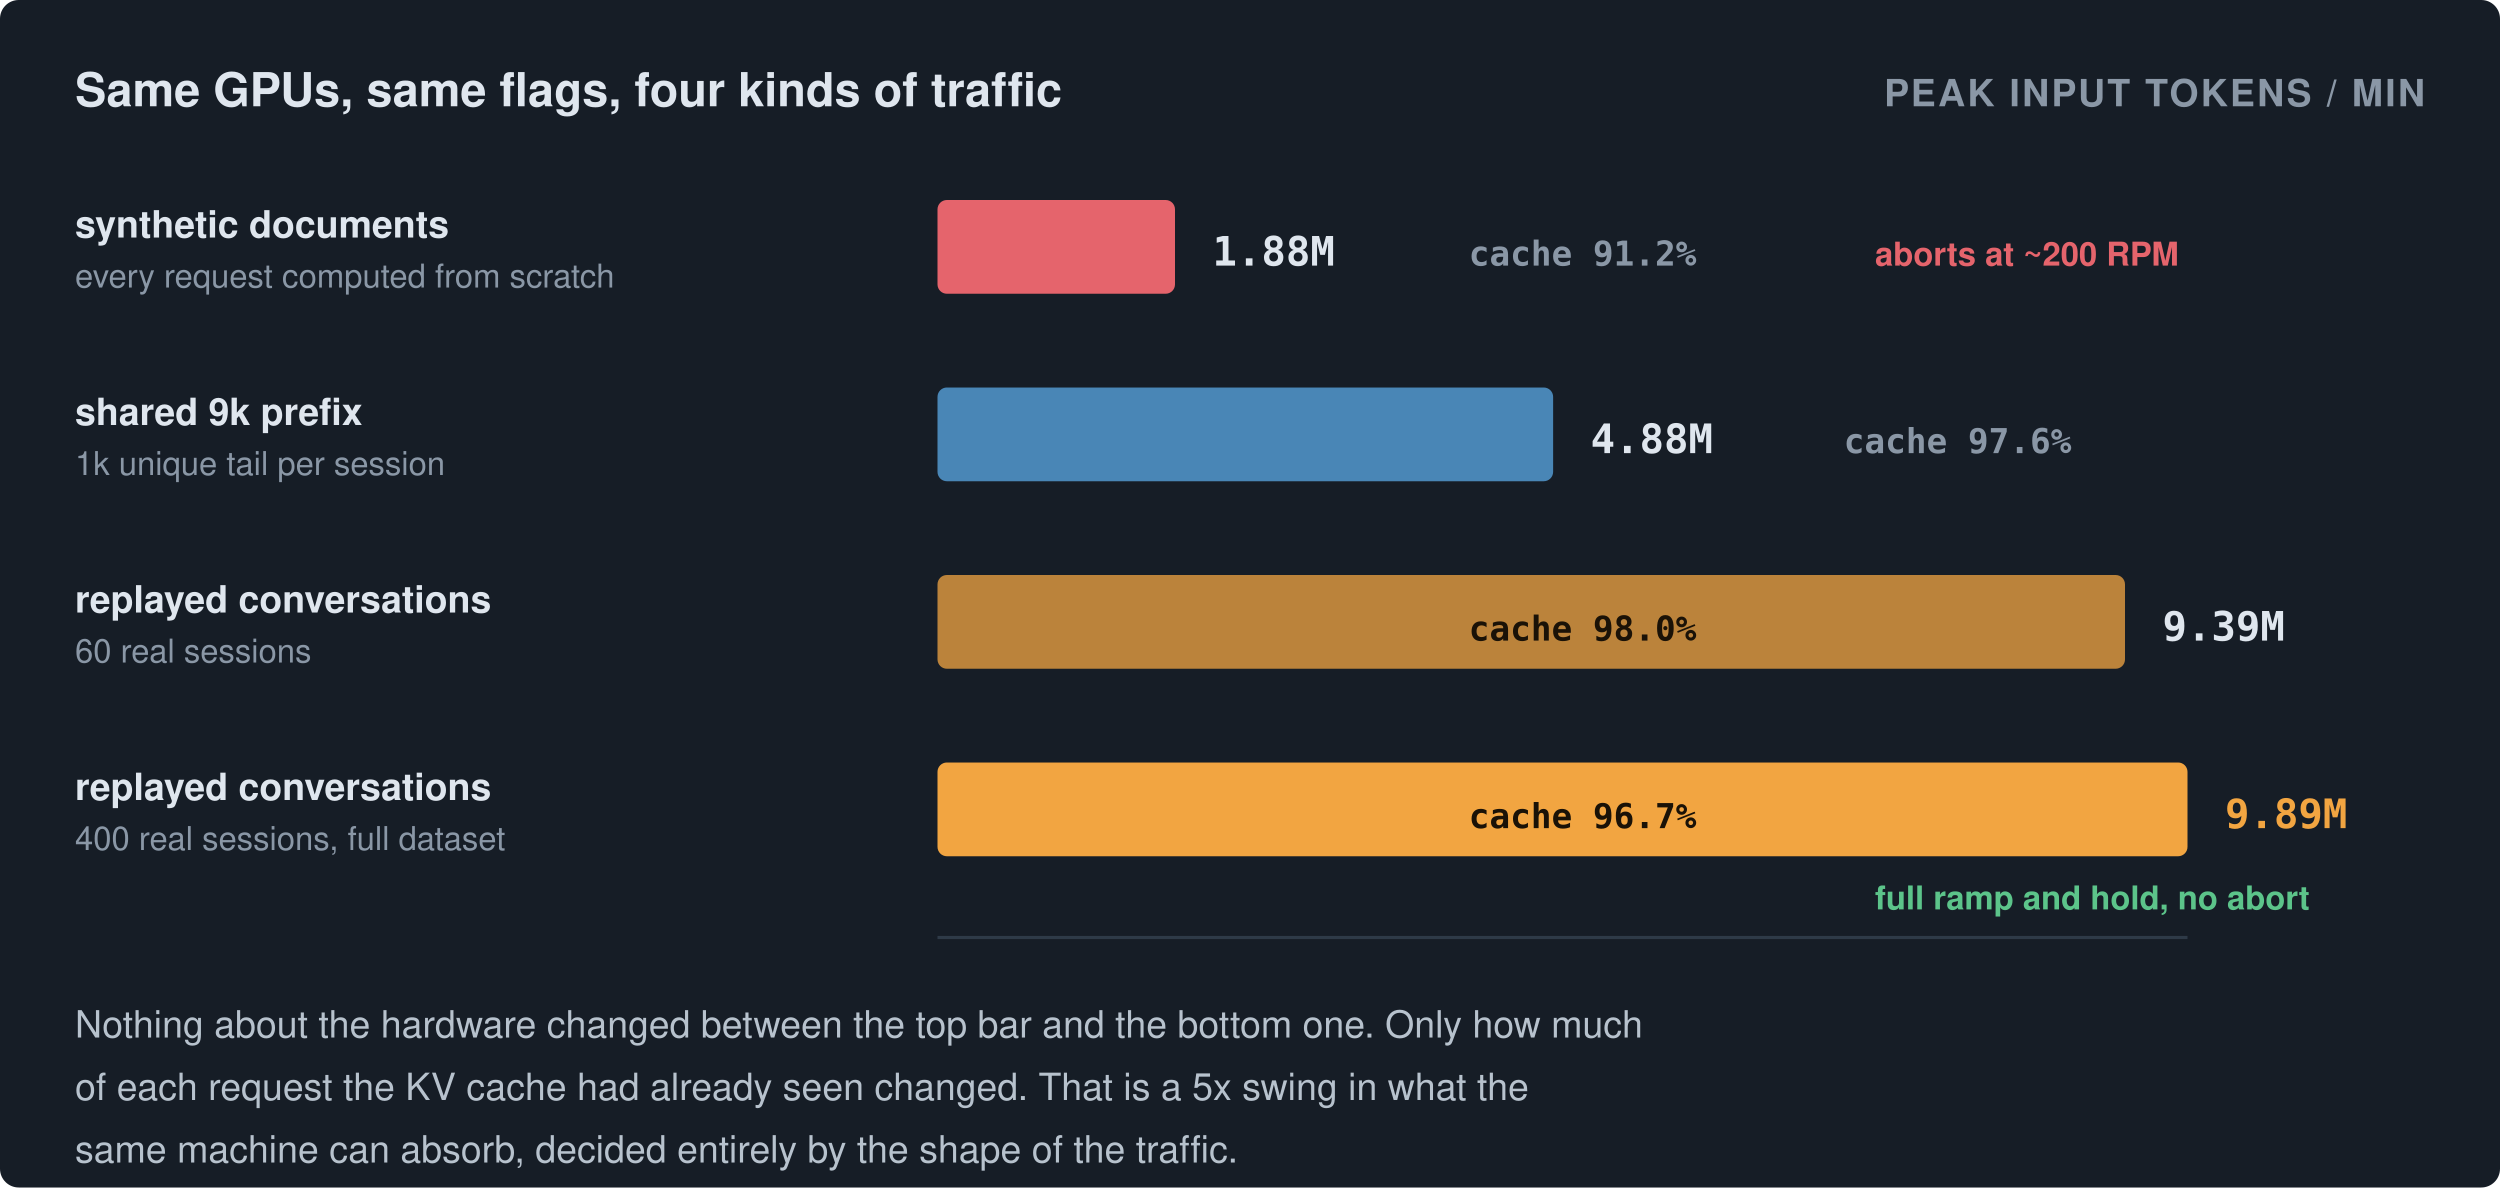
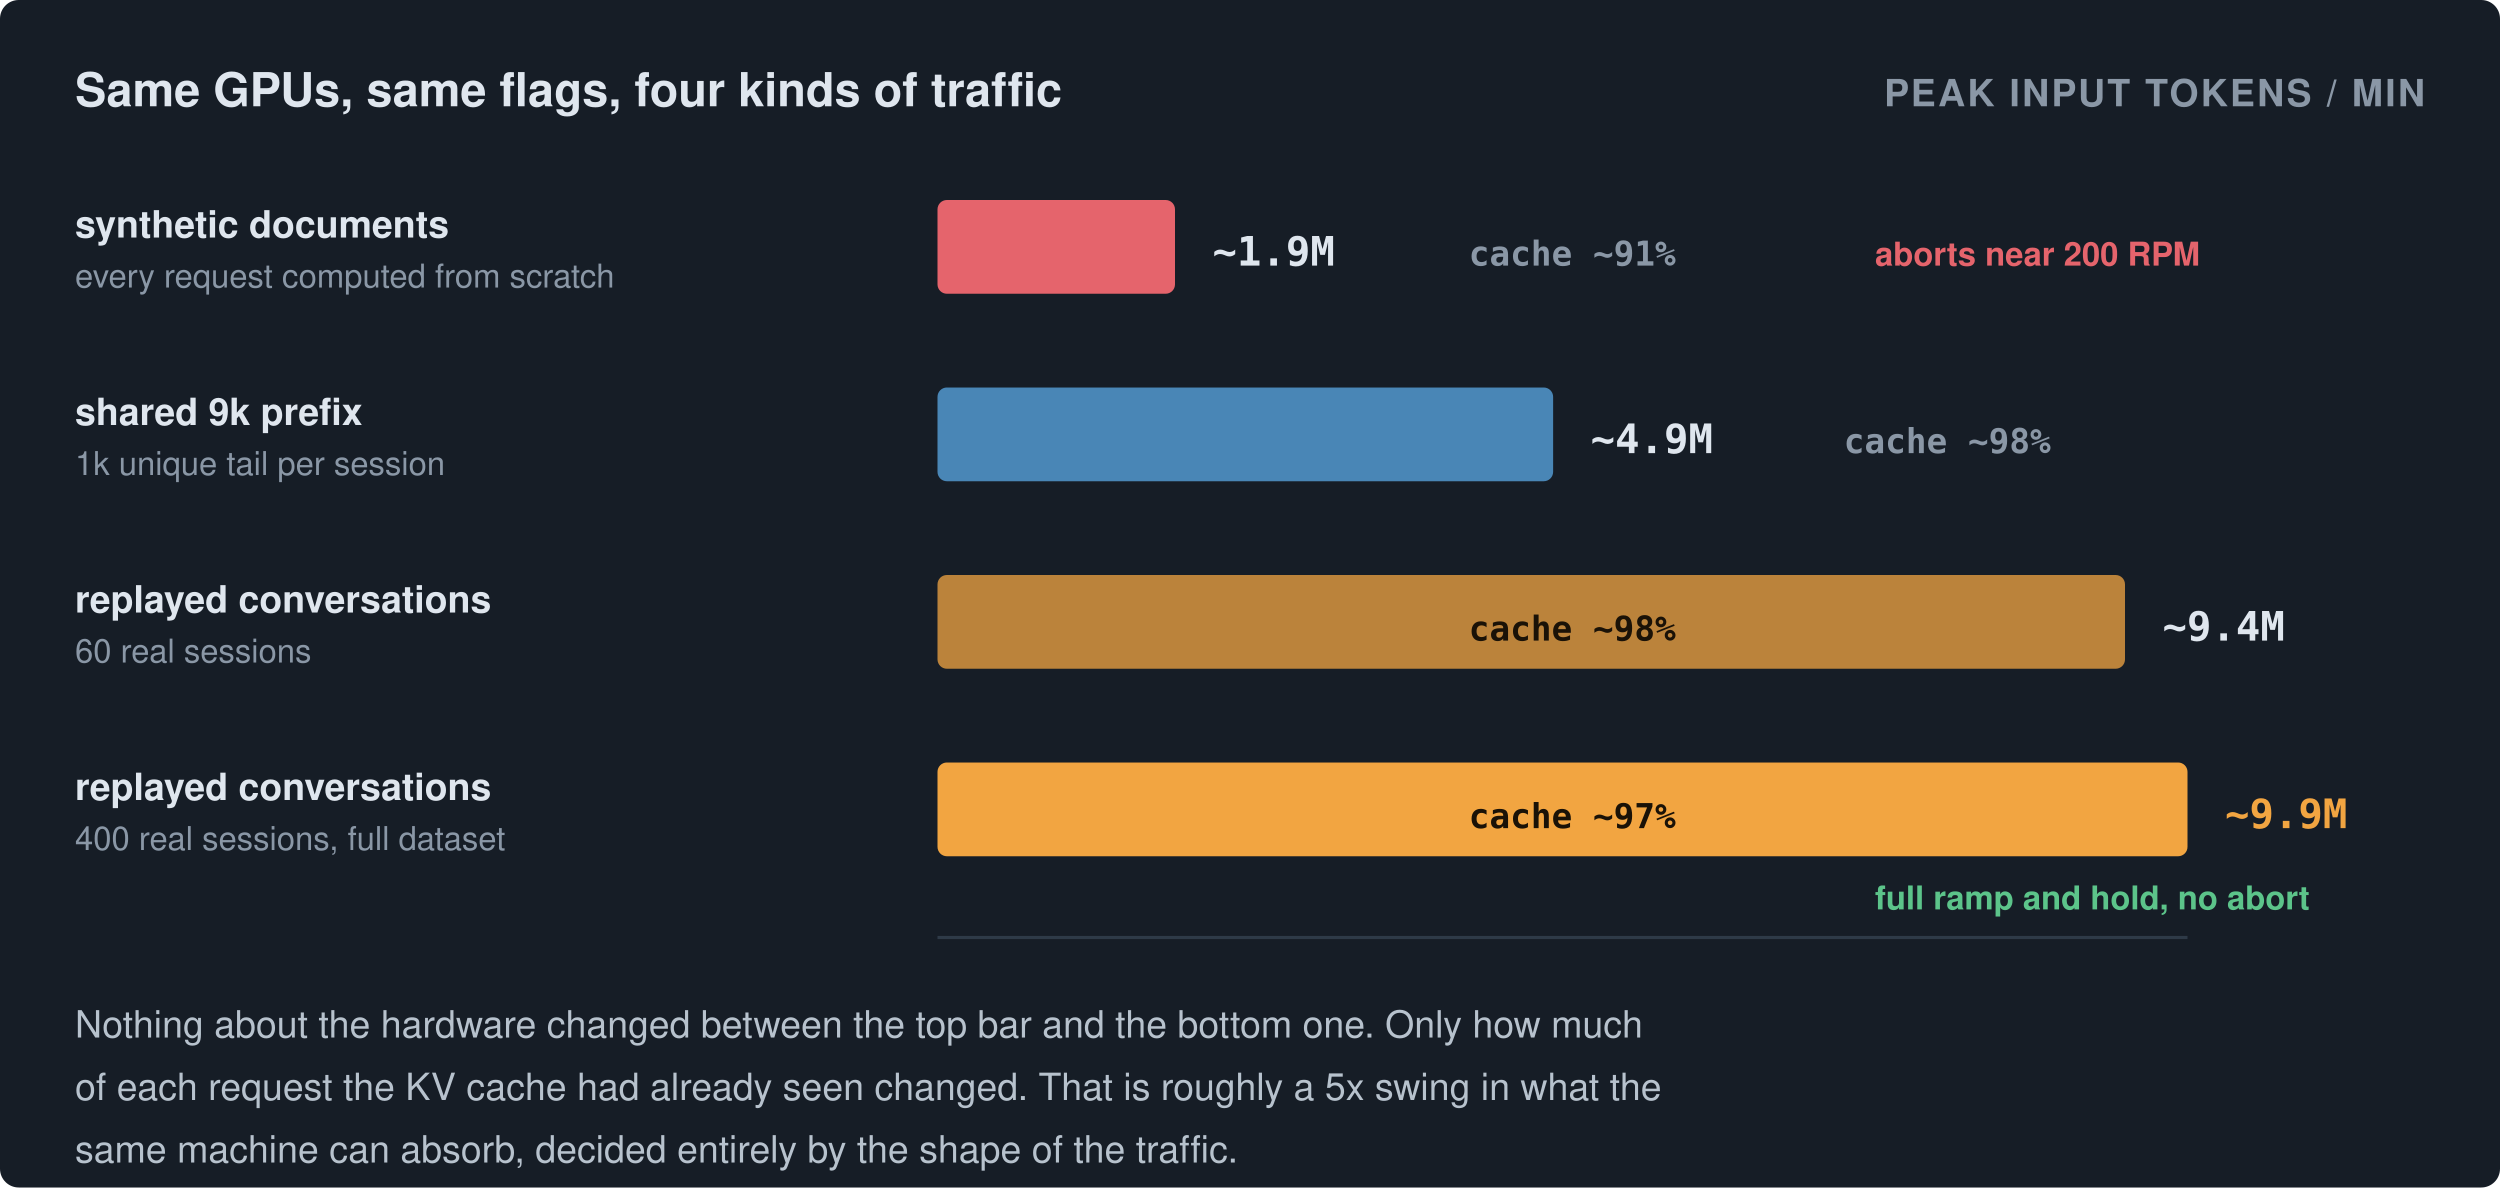
- <svg xmlns="http://www.w3.org/2000/svg" viewBox="0 0 800 380" width="800" height="380" role="img" aria-label="Peak input tokens per minute for four different traffic shapes on identical hardware, from 1.88 million on synthetic unique documents to 9.89 million on replayed real conversations">
+ <svg xmlns="http://www.w3.org/2000/svg" viewBox="0 0 800 380" width="800" height="380" role="img" aria-label="Peak input tokens per minute for four different traffic shapes on identical hardware, from roughly 2 million on synthetic unique documents to nearly 10 million on replayed conversations">
  <style>
    .bg { fill: #161d26; }
    .h  { font: 700 15px -apple-system, "Segoe UI", Helvetica, Arial, sans-serif; fill: #dfe6ee; }
    .t  { font: 600 12px -apple-system, "Segoe UI", Helvetica, Arial, sans-serif; fill: #8a97a6; letter-spacing: .06em; }
    .nm { font: 600 12px -apple-system, "Segoe UI", Helvetica, Arial, sans-serif; fill: #dfe6ee; }
    .ns { font: 400 10.5px -apple-system, "Segoe UI", Helvetica, Arial, sans-serif; fill: #8a97a6; }
    .bar { rx: 3; }
    .b-cold { fill: #e5646c; }
    .b-mid  { fill: #5aa9e6; opacity: .75; }
    .b-hot  { fill: #f2a541; }
    .v { font: 700 13px ui-monospace, Menlo, monospace; fill: #dfe6ee; }
    .vh { fill: #f2a541; }
    .cache { font: 600 11px ui-monospace, Menlo, monospace; fill: #8a97a6; }
    .axis { stroke: #2e3a47; stroke-width: 1; }
    .cap { font: 400 12px -apple-system, "Segoe UI", Helvetica, Arial, sans-serif; fill: #b7c2cd; }
    .fail { font: 700 10.5px -apple-system, "Segoe UI", Helvetica, Arial, sans-serif; fill: #e5646c; }
    .ok { font: 700 10.5px -apple-system, "Segoe UI", Helvetica, Arial, sans-serif; fill: #5cc48a; }
  </style>
  <rect class="bg" width="800" height="380" rx="6" />
  <text class="h" x="24" y="34">Same GPUs, same flags, four kinds of traffic</text>
  <text class="t" x="776" y="34" text-anchor="end">PEAK INPUT TOKENS / MIN</text>
  <text class="nm" x="24" y="76">synthetic documents</text>
  <text class="ns" x="24" y="92">every request computed from scratch</text>
  <rect class="bar b-cold" x="300" y="64" width="76" height="30" />
-   <text class="v" x="388" y="85">1.88M</text>
-   <text class="cache" x="470" y="85">cache 91.2%</text>
-   <text class="fail" x="600" y="85">aborts at ~200 RPM</text>
+   <text class="v" x="388" y="85">~1.9M</text>
+   <text class="cache" x="470" y="85">cache ~91%</text>
+   <text class="fail" x="600" y="85">aborts near 200 RPM</text>
  <text class="nm" x="24" y="136">shared 9k prefix</text>
  <text class="ns" x="24" y="152">1k unique tail per session</text>
  <rect class="bar b-mid" x="300" y="124" width="197" height="30" />
-   <text class="v" x="509" y="145">4.88M</text>
-   <text class="cache" x="590" y="145">cache 97.6%</text>
+   <text class="v" x="509" y="145">~4.9M</text>
+   <text class="cache" x="590" y="145">cache ~98%</text>
  <text class="nm" x="24" y="196">replayed conversations</text>
  <text class="ns" x="24" y="212">60 real sessions</text>
  <rect class="bar b-hot" x="300" y="184" width="380" height="30" style="opacity:.75" />
-   <text class="v" x="692" y="205">9.39M</text>
-   <text class="cache" x="470" y="205" style="fill:#1a1207">cache 98.0%</text>
+   <text class="v" x="692" y="205">~9.4M</text>
+   <text class="cache" x="470" y="205" style="fill:#1a1207">cache ~98%</text>
  <text class="nm" x="24" y="256">replayed conversations</text>
  <text class="ns" x="24" y="272">400 real sessions, full dataset</text>
  <rect class="bar b-hot" x="300" y="244" width="400" height="30" />
-   <text class="v vh" x="712" y="265">9.89M</text>
-   <text class="cache" x="470" y="265" style="fill:#1a1207">cache 96.7%</text>
+   <text class="v vh" x="712" y="265">~9.9M</text>
+   <text class="cache" x="470" y="265" style="fill:#1a1207">cache ~97%</text>
  <text class="ok" x="600" y="291">full ramp and hold, no abort</text>
  <line class="axis" x1="300" y1="300" x2="700" y2="300" />
  <text class="cap" x="24" y="332">Nothing about the hardware changed between the top bar and the bottom one. Only how much</text>
-   <text class="cap" x="24" y="352">of each request the KV cache had already seen changed. That is a 5x swing in what the</text>
+   <text class="cap" x="24" y="352">of each request the KV cache had already seen changed. That is roughly a 5x swing in what the</text>
  <text class="cap" x="24" y="372">same machine can absorb, decided entirely by the shape of the traffic.</text>
</svg>
